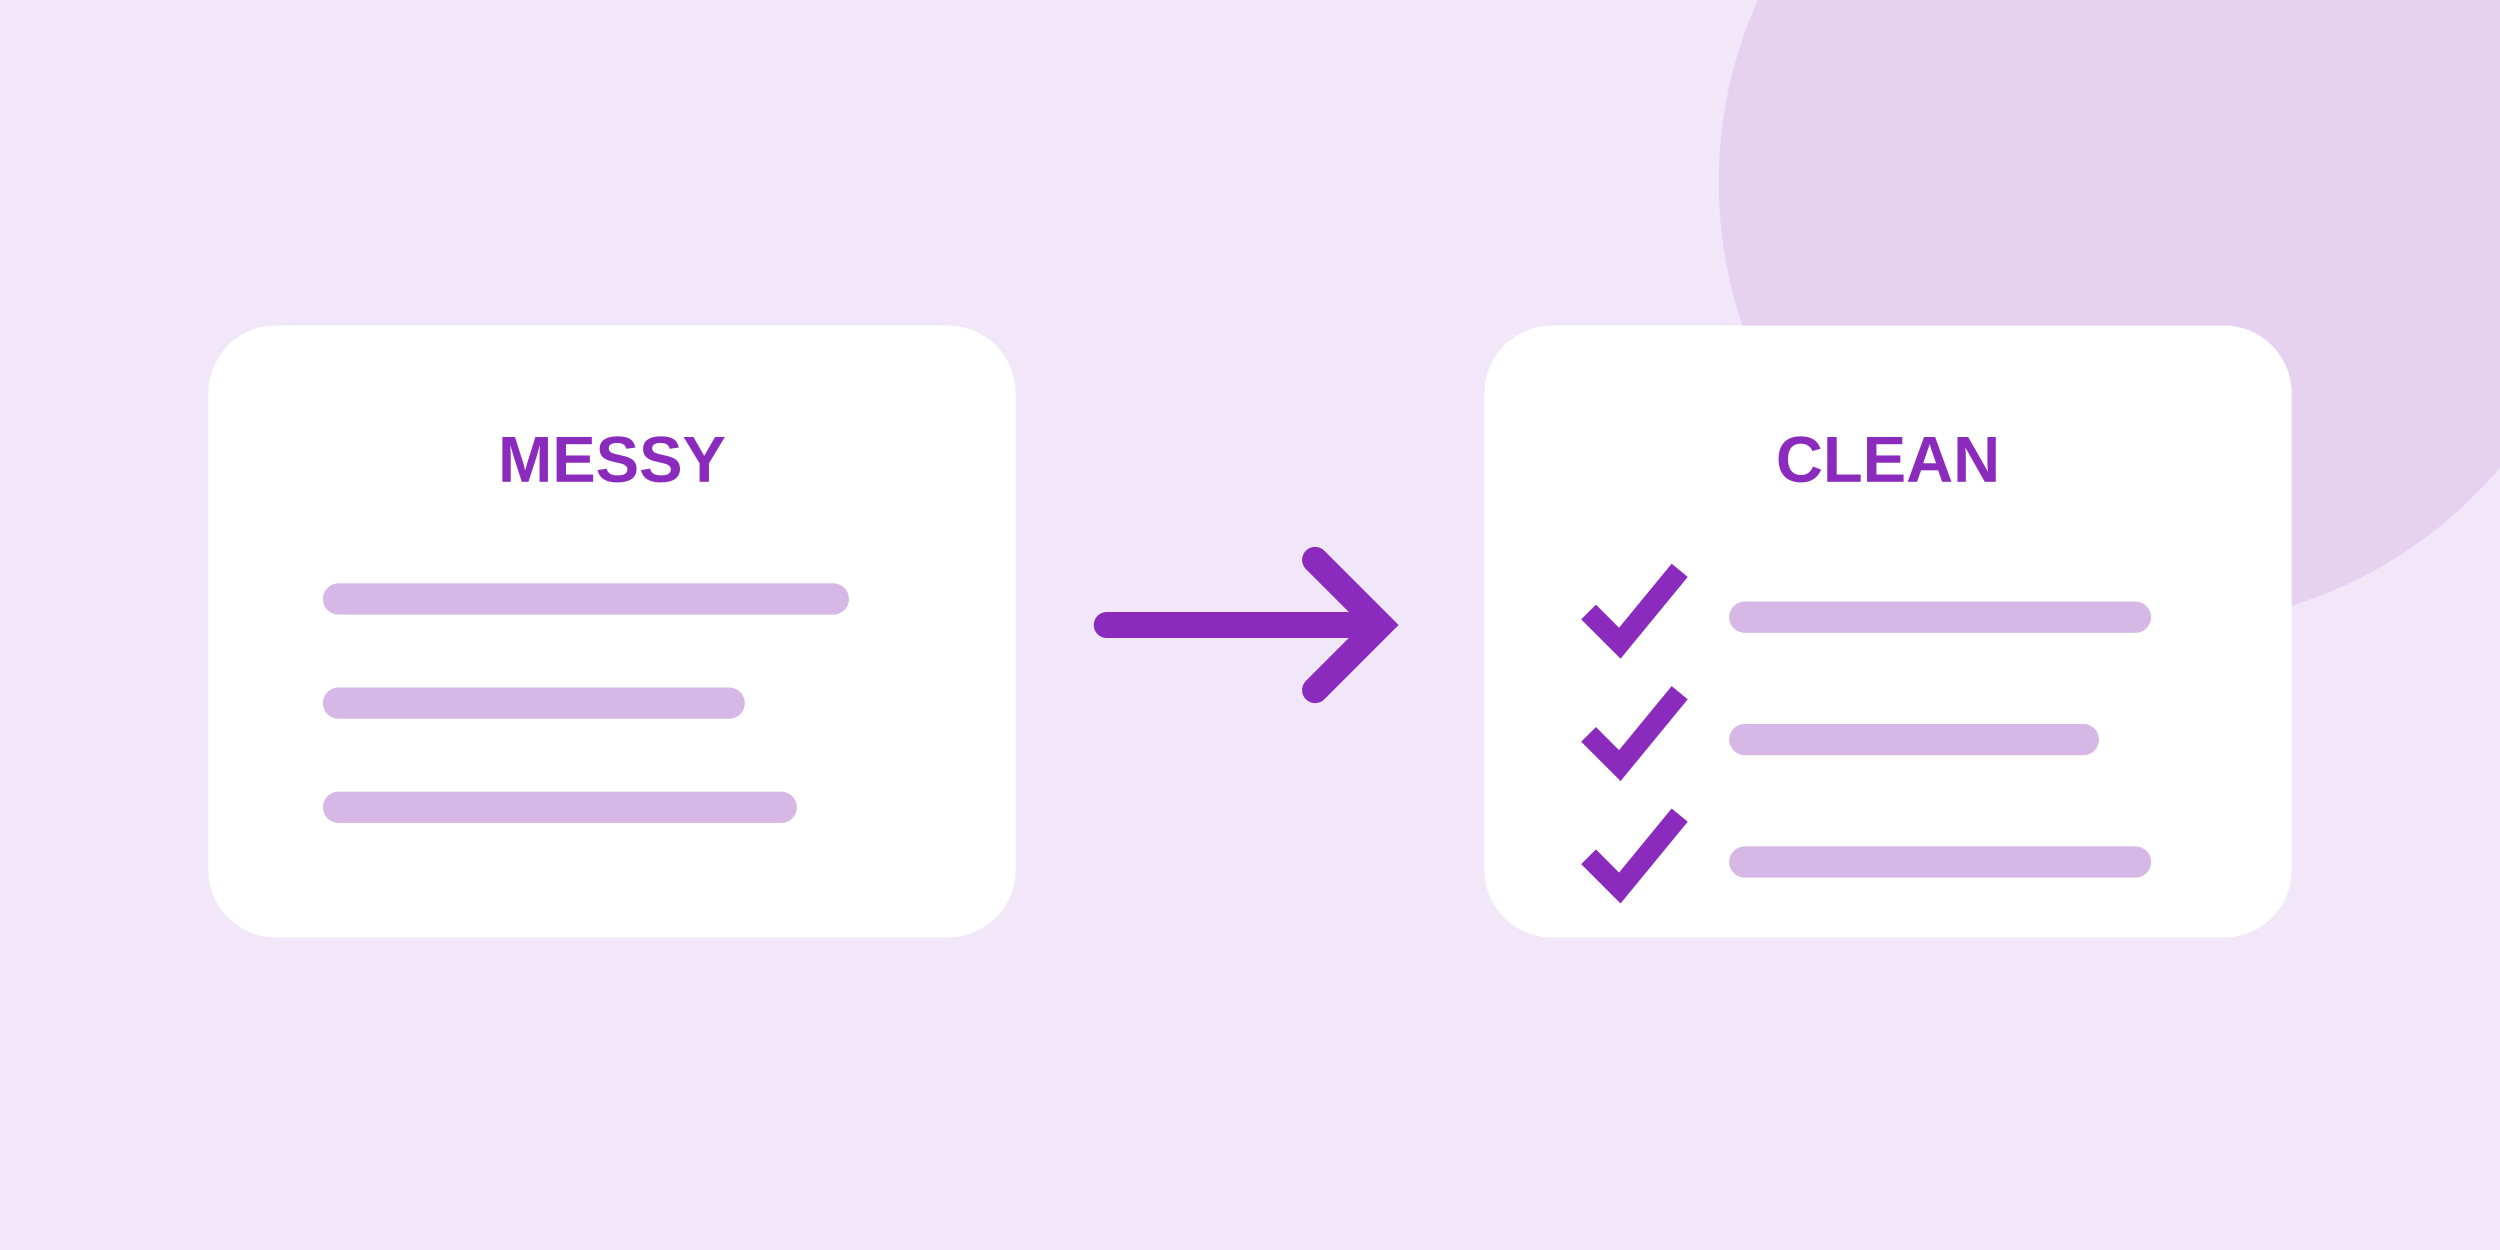
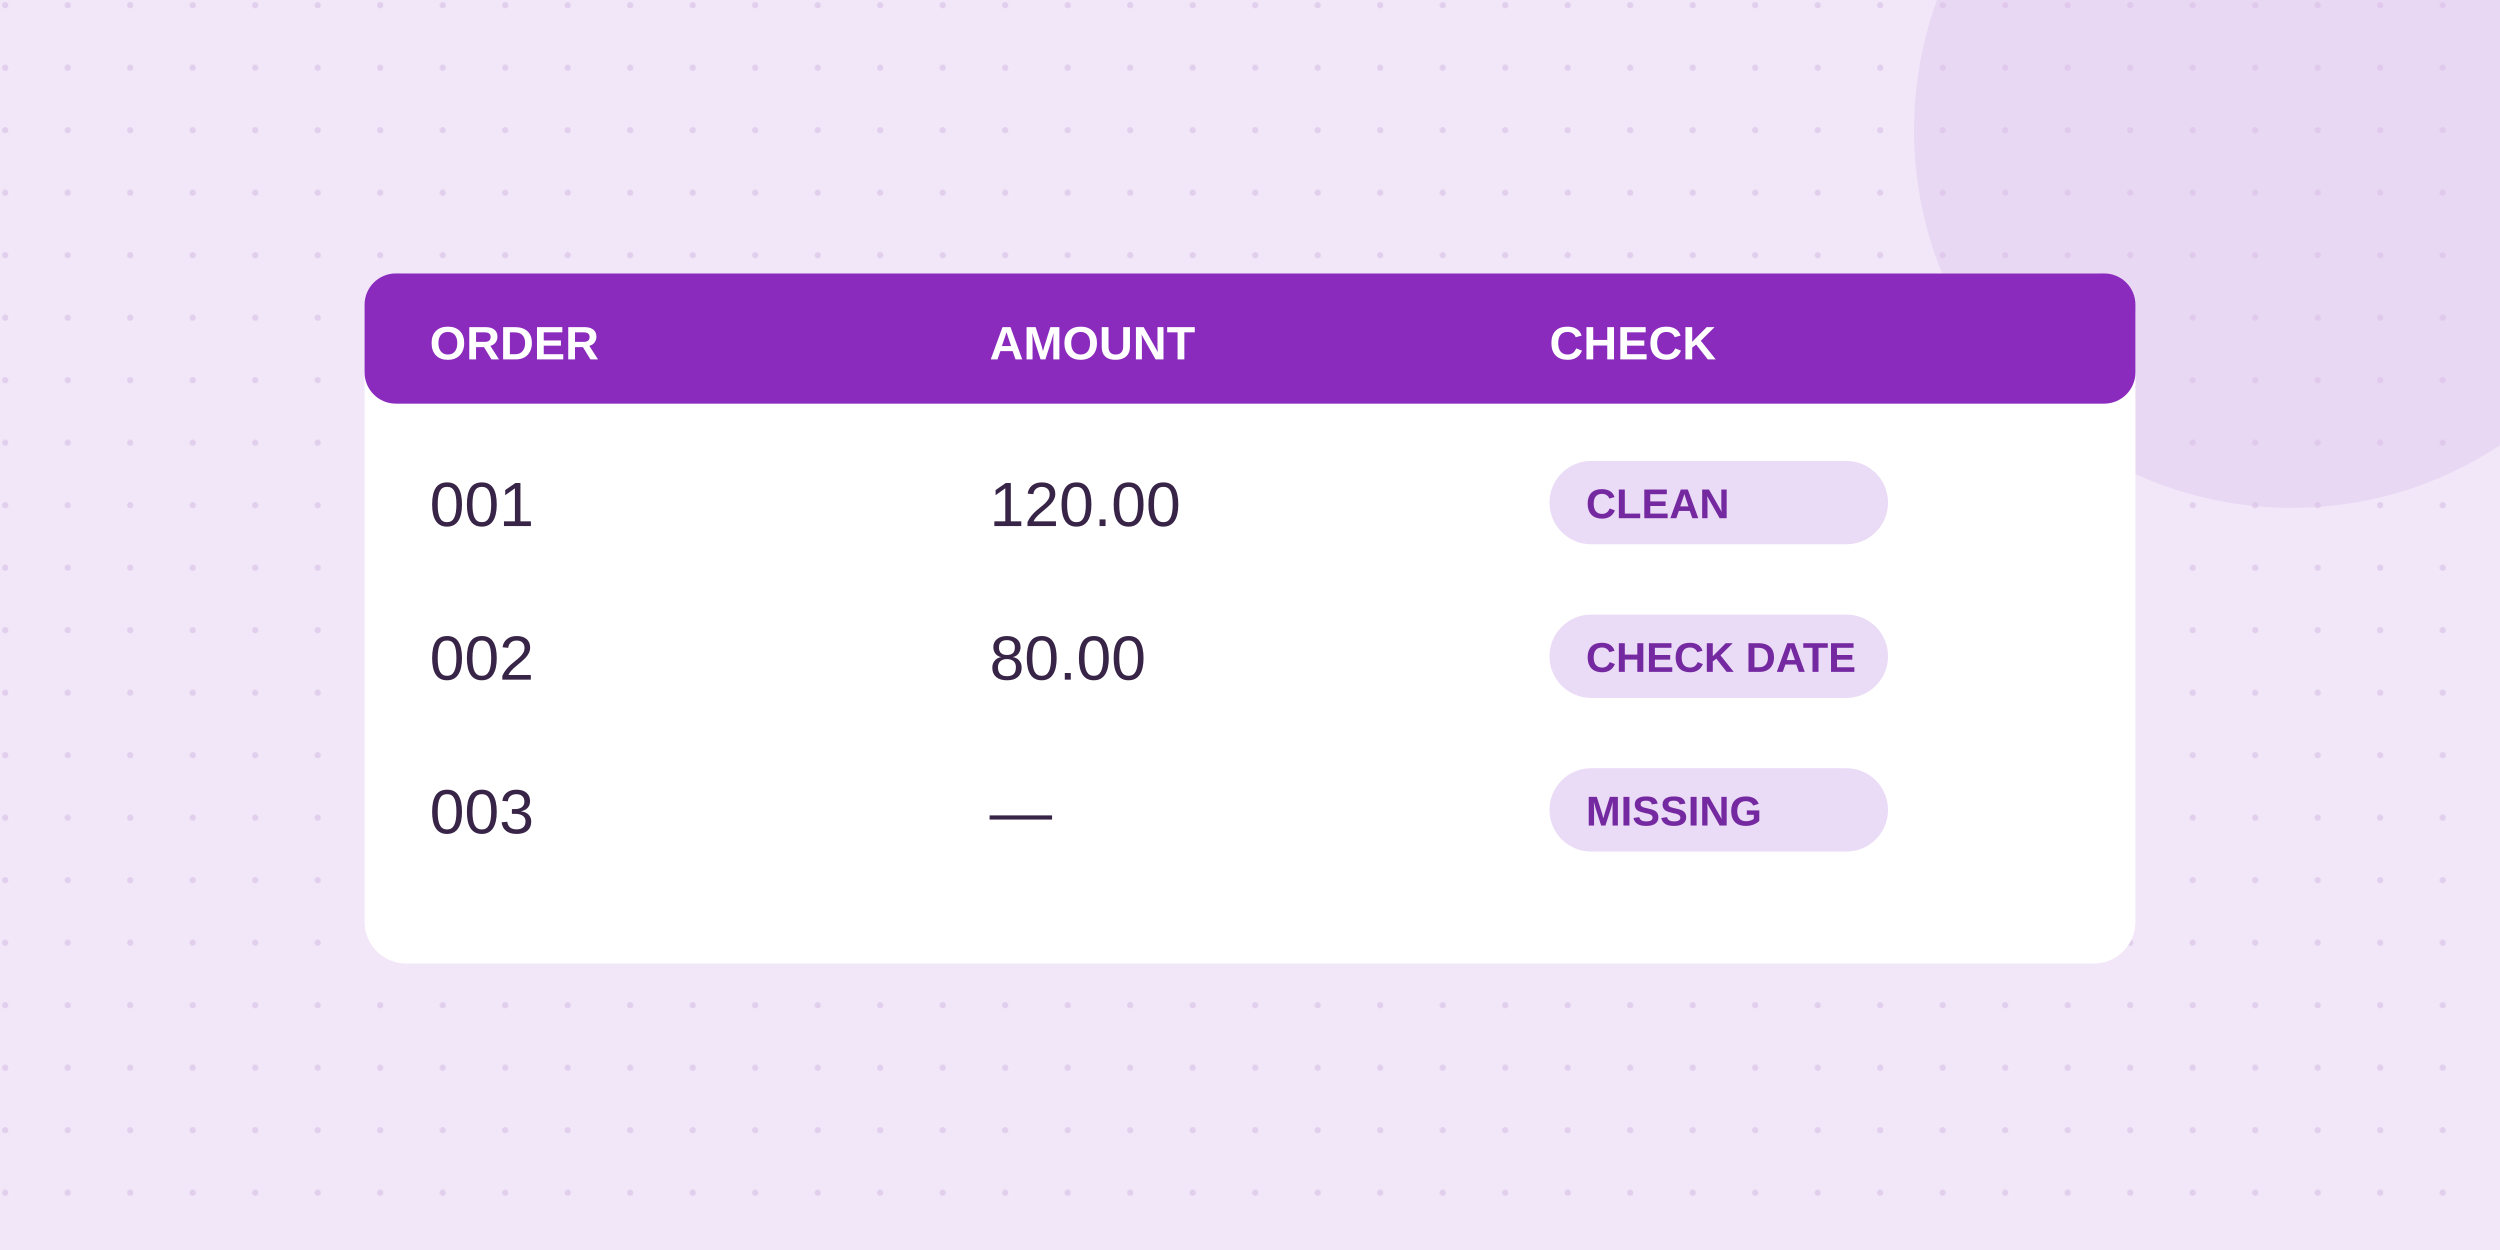
<svg xmlns="http://www.w3.org/2000/svg" viewBox="0 0 960 480">
+   <defs>
+     <pattern id="dots" width="24" height="24" patternUnits="userSpaceOnUse">
+       <circle cx="2" cy="2" r="1.2" fill="#b990cf" opacity=".28" />
+     </pattern>
+   </defs>
  <rect width="960" height="480" fill="#f1e7f8" />
-   <circle cx="830" cy="70" r="170" fill="#e6d2f0" />
-   <rect x="80" y="125" width="310" height="235" rx="26" fill="white" />
-   <rect x="570" y="125" width="310" height="235" rx="26" fill="white" />
-   <path d="M425 240h105m-25-25 25 25-25 25" fill="none" stroke="#8b2bbd" stroke-width="10" stroke-linecap="round" />
-   <g fill="#8b2bbd" font-family="Arial,sans-serif" font-size="25" font-weight="700" text-anchor="middle">
-     <text x="235" y="185">MESSY</text>
-     <text x="725" y="185">CLEAN</text>
+   <rect width="960" height="480" fill="url(#dots)" />
+   <circle cx="880" cy="50" r="145" fill="#dcc0ec" opacity=".4" />
+   <g>
+     <rect x="140" y="105" width="680" height="265" rx="16" fill="#fff" />
+     <rect x="140" y="105" width="680" height="50" rx="12" fill="#8b2bbd" />
+     <text x="165" y="138" font-family="Arial,sans-serif" font-size="18" fill="#fff" font-weight="700">ORDER</text>
+     <text x="380" y="138" font-family="Arial,sans-serif" font-size="18" fill="#fff" font-weight="700">AMOUNT</text>
+     <text x="595" y="138" font-family="Arial,sans-serif" font-size="18" fill="#fff" font-weight="700">CHECK</text>
+     <text x="165" y="202" font-family="Arial,sans-serif" font-size="24" fill="#372447" font-weight="500">001</text>
+     <text x="380" y="202" font-family="Arial,sans-serif" font-size="24" fill="#372447" font-weight="500">120.00</text>
+     <rect x="595" y="177" width="130" height="32" rx="16" fill="#eadbf6" />
+     <text x="609" y="199" font-family="Arial,sans-serif" font-size="16" fill="#7529a1" font-weight="700">CLEAN</text>
+     <text x="165" y="261" font-family="Arial,sans-serif" font-size="24" fill="#372447" font-weight="500">002</text>
+     <text x="380" y="261" font-family="Arial,sans-serif" font-size="24" fill="#372447" font-weight="500">80.00</text>
+     <rect x="595" y="236" width="130" height="32" rx="16" fill="#eadbf6" />
+     <text x="609" y="258" font-family="Arial,sans-serif" font-size="16" fill="#7529a1" font-weight="700">CHECK DATE</text>
+     <text x="165" y="320" font-family="Arial,sans-serif" font-size="24" fill="#372447" font-weight="500">003</text>
+     <text x="380" y="320" font-family="Arial,sans-serif" font-size="24" fill="#372447" font-weight="500">—</text>
+     <rect x="595" y="295" width="130" height="32" rx="16" fill="#eadbf6" />
+     <text x="609" y="317" font-family="Arial,sans-serif" font-size="16" fill="#7529a1" font-weight="700">MISSING</text>
  </g>
-   <path d="M130 230h190m-190 40h150m-150 40h170" stroke="#d6b7e5" stroke-width="12" stroke-linecap="round" />
-   <path d="m610 235 12 12 23-28m-35 63 12 12 23-28m-35 63 12 12 23-28" fill="none" stroke="#8b2bbd" stroke-width="8" />
-   <path d="M670 237h150m-150 47h130m-130 47h150" stroke="#d6b7e5" stroke-width="12" stroke-linecap="round" />
</svg>
